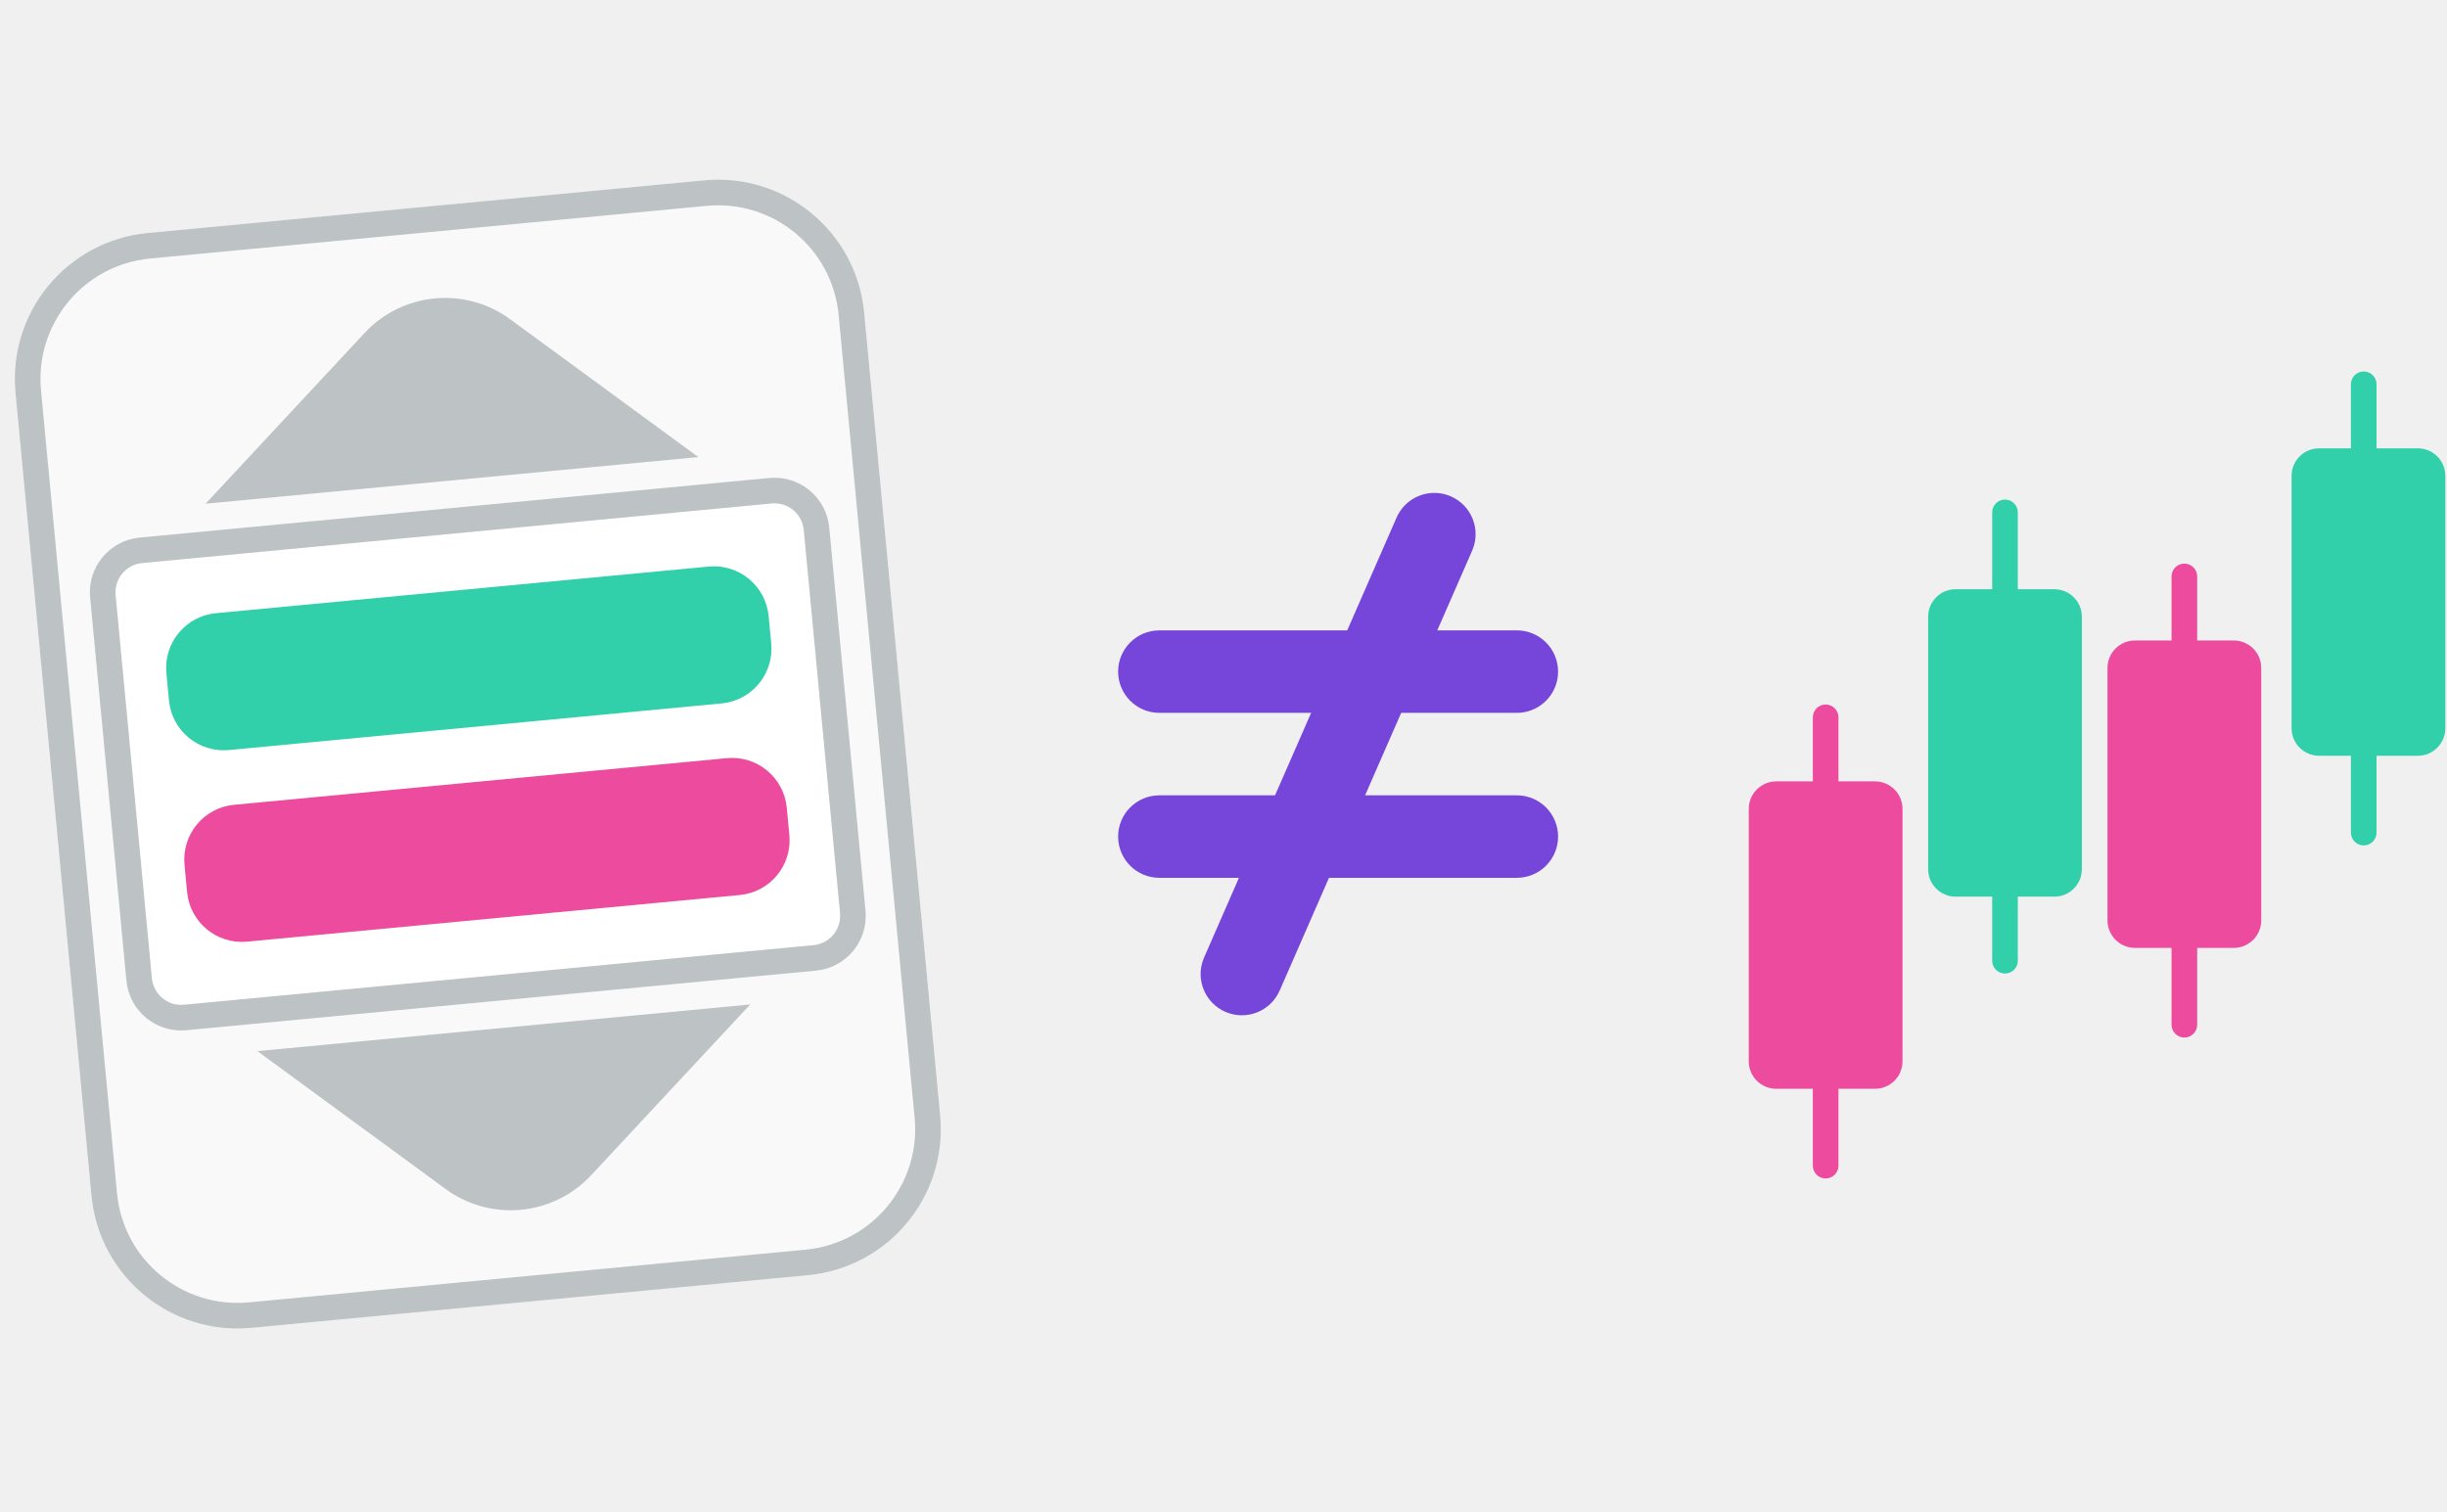
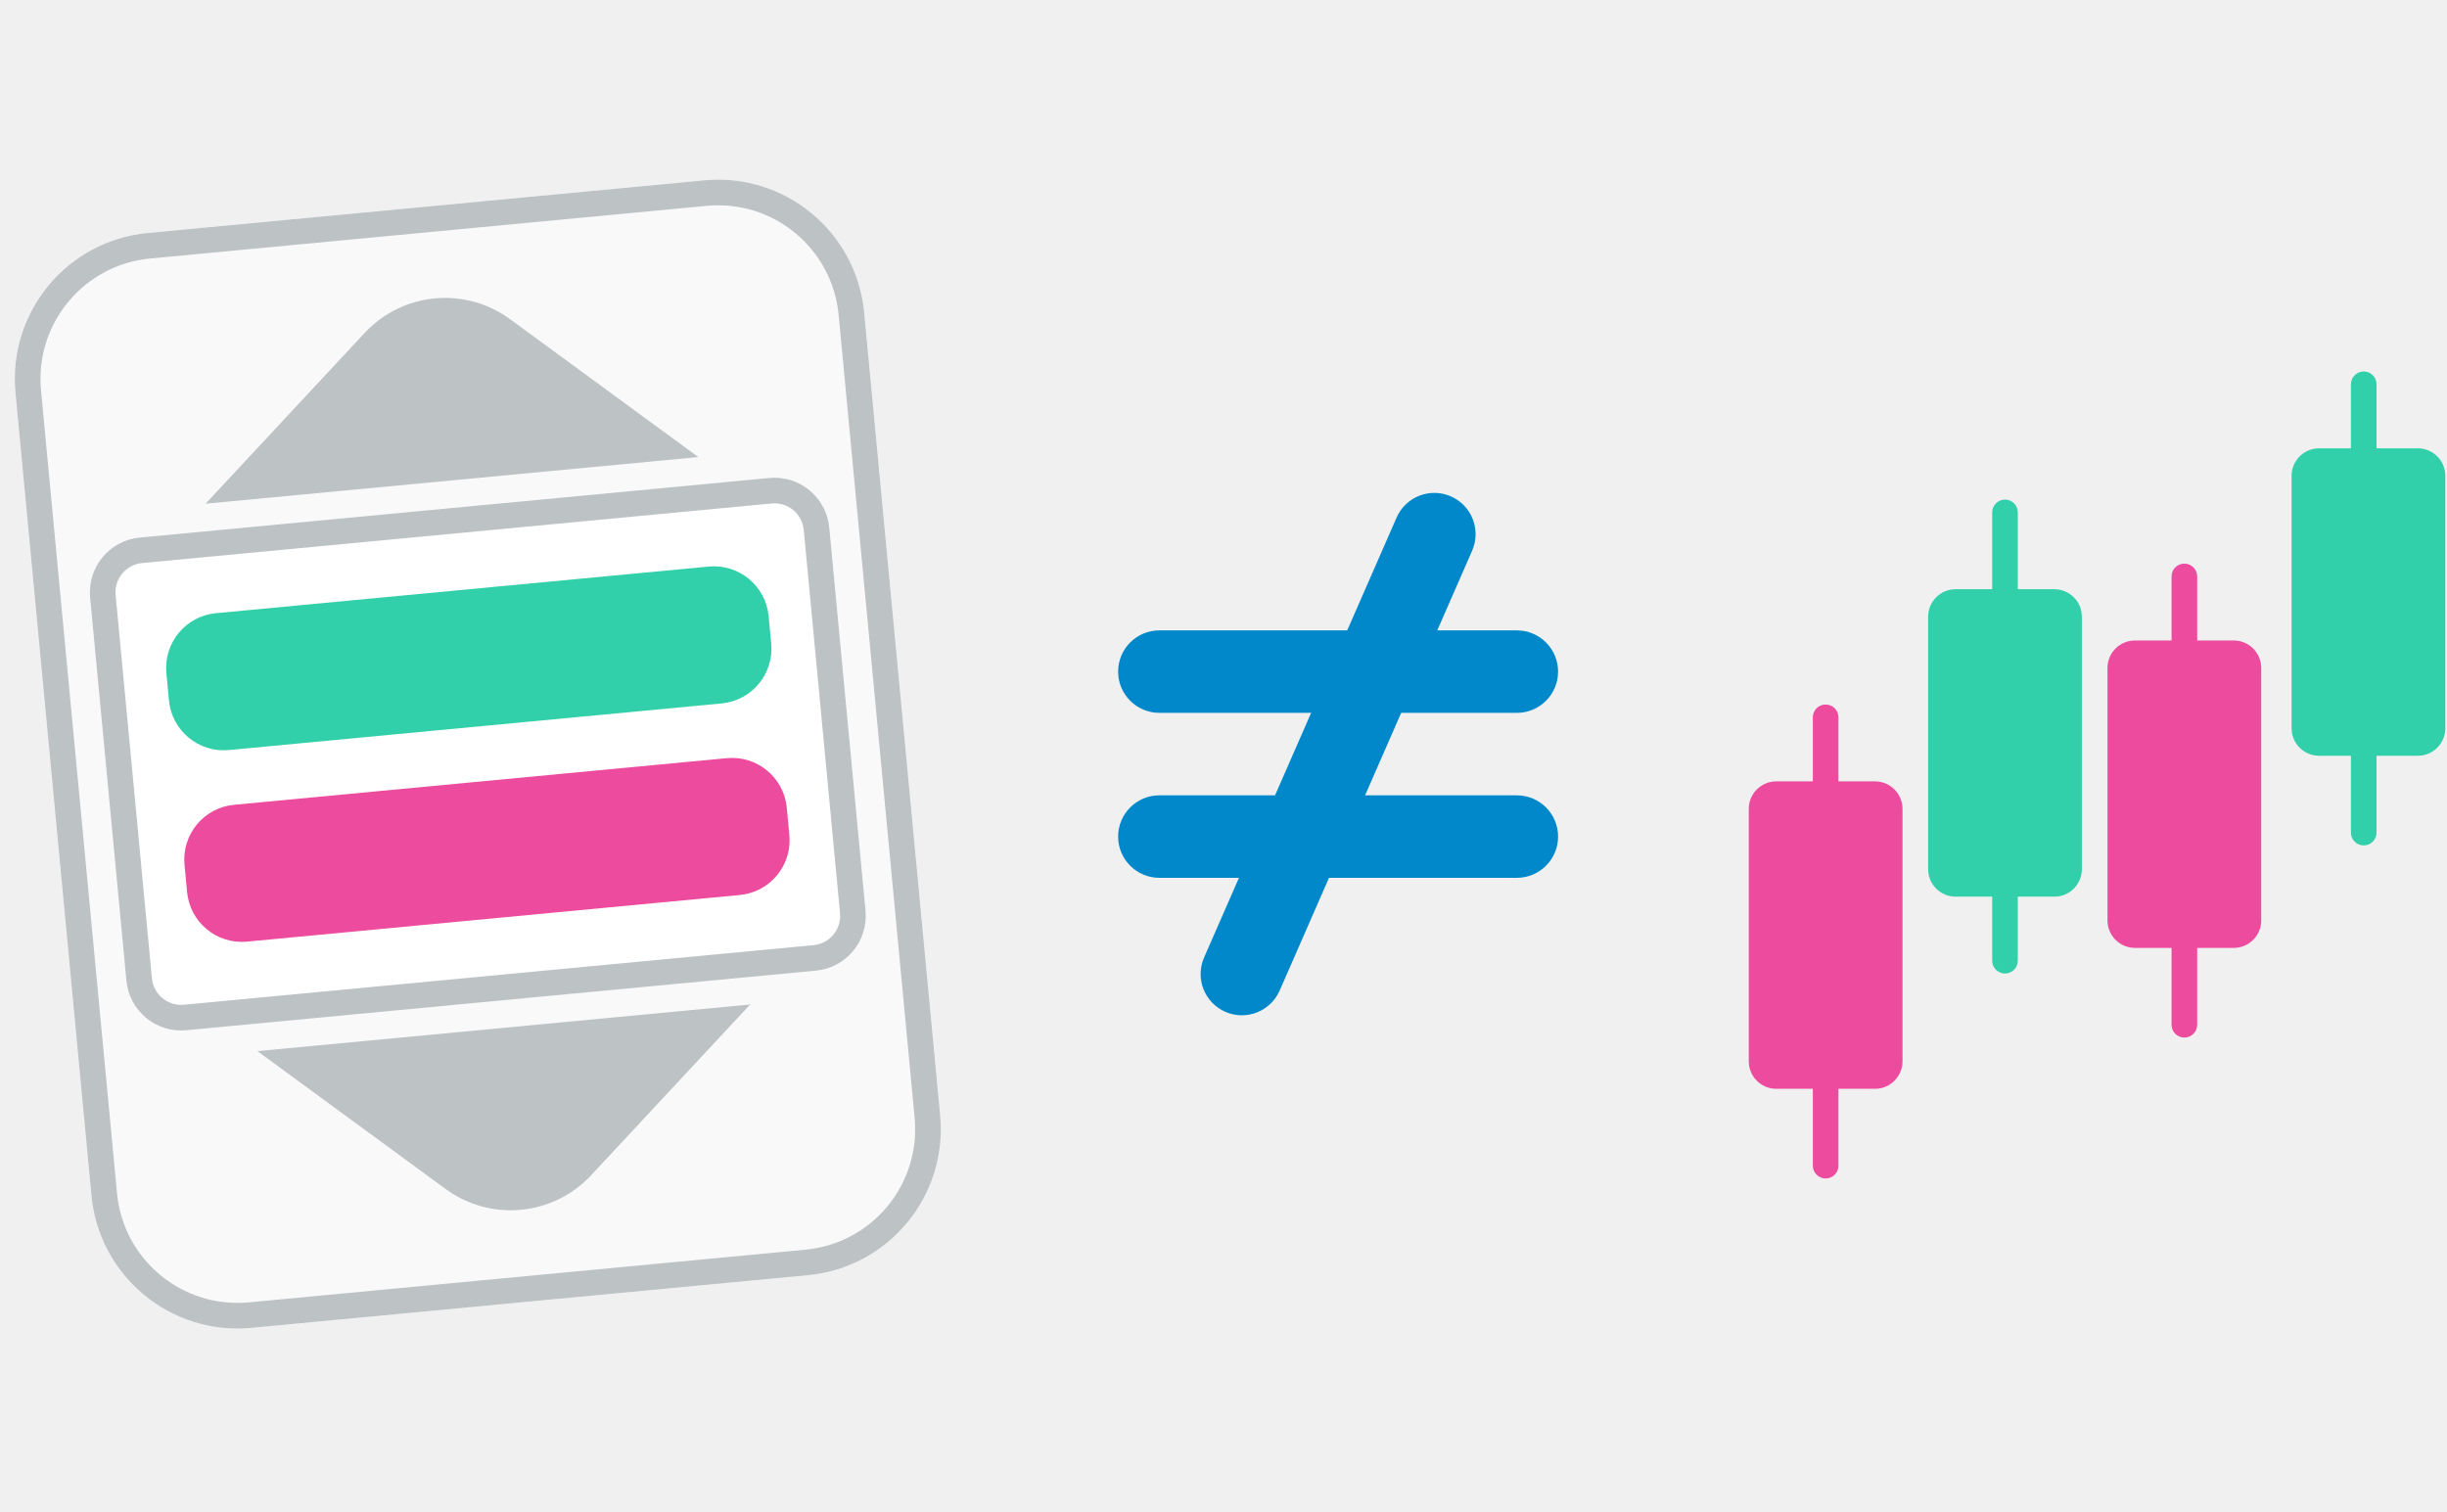
<svg xmlns="http://www.w3.org/2000/svg" width="191" height="118" fill="none" viewBox="0 0 191 118">
  <path fill="#ED4B9E" d="M170.5 81C169.948 81 169.5 80.552 169.5 80L169.5 45C169.5 44.448 169.948 44 170.5 44C171.052 44 171.5 44.448 171.5 45L171.5 80C171.5 80.552 171.052 81 170.5 81Z" />
  <path fill="#ED4B9E" d="M142.5 92C141.948 92 141.5 91.552 141.5 91L141.5 56C141.5 55.448 141.948 55 142.5 55C143.052 55 143.5 55.448 143.5 56L143.5 91C143.5 91.552 143.052 92 142.5 92Z" />
  <path fill="#31D0AA" d="M156.5 76C155.948 76 155.5 75.552 155.5 75L155.5 40C155.5 39.448 155.948 39 156.5 39C157.052 39 157.5 39.448 157.5 40L157.5 75C157.5 75.552 157.052 76 156.5 76Z" />
  <path fill="#31D0AA" d="M184.5 66C183.948 66 183.5 65.552 183.5 65L183.5 30C183.5 29.448 183.948 29 184.5 29C185.052 29 185.5 29.448 185.5 30L185.5 65C185.5 65.552 185.052 66 184.5 66Z" />
  <path fill="#ED4B9E" d="M166.646 74C165.461 74 164.5 73.039 164.5 71.854L164.5 52.146C164.5 50.961 165.461 50 166.646 50L174.354 50C175.539 50 176.5 50.961 176.5 52.146L176.5 71.854C176.5 73.039 175.539 74 174.354 74L166.646 74Z" />
  <path fill="#ED4B9E" d="M138.646 85C137.461 85 136.5 84.039 136.5 82.854L136.5 63.146C136.5 61.961 137.461 61 138.646 61L146.354 61C147.539 61 148.5 61.961 148.5 63.146L148.5 82.854C148.5 84.039 147.539 85 146.354 85L138.646 85Z" />
  <path fill="#31D0AA" d="M152.646 70C151.461 70 150.5 69.039 150.5 67.854L150.5 48.146C150.5 46.961 151.461 46 152.646 46L160.354 46C161.539 46 162.5 46.961 162.5 48.146L162.5 67.854C162.5 69.039 161.539 70 160.354 70L152.646 70Z" />
  <path fill="#31D0AA" d="M181.015 59C179.83 59 178.869 58.039 178.869 56.854L178.869 37.146C178.869 35.961 179.83 35 181.015 35L188.722 35C189.908 35 190.869 35.961 190.869 37.146L190.869 56.854C190.869 58.039 189.908 59 188.722 59L181.015 59Z" />
  <path fill="#FAF9FA" d="M1.21 30.666C0.614 24.372 5.234 18.787 11.528 18.191L54.976 14.079C61.27 13.483 66.855 18.102 67.451 24.396L73.383 87.076C73.979 93.37 69.359 98.955 63.065 99.55L19.617 103.663C13.323 104.258 7.738 99.639 7.142 93.345L1.21 30.666Z" />
  <path fill="#BDC2C4" fill-rule="evenodd" d="M55.164 16.07L11.716 20.182C6.522 20.674 2.71 25.283 3.201 30.477L9.134 93.157C9.625 98.351 14.235 102.163 19.429 101.672L62.877 97.559C68.071 97.068 71.883 92.458 71.392 87.264L65.46 24.585C64.968 19.39 60.359 15.578 55.164 16.07ZM11.528 18.191C5.234 18.787 0.614 24.372 1.21 30.666L7.142 93.345C7.738 99.639 13.323 104.258 19.617 103.663L63.065 99.55C69.359 98.955 73.979 93.37 73.383 87.076L67.451 24.396C66.855 18.102 61.27 13.483 54.976 14.079L11.528 18.191Z" clip-rule="evenodd" />
  <path fill="#fff" d="M7.034 46.644C6.811 44.283 8.543 42.189 10.903 41.966L60.05 37.314C62.41 37.091 64.504 38.823 64.728 41.183L67.559 71.098C67.782 73.459 66.05 75.553 63.69 75.776L14.544 80.428C12.183 80.651 10.089 78.919 9.866 76.559L7.034 46.644Z" />
  <path fill="#BDC2C4" fill-rule="evenodd" d="M60.238 39.305L11.092 43.957C9.831 44.076 8.906 45.195 9.025 46.455L11.857 76.37C11.976 77.631 13.095 78.556 14.355 78.437L63.501 73.785C64.762 73.666 65.687 72.547 65.568 71.287L62.736 41.372C62.617 40.111 61.498 39.186 60.238 39.305ZM10.903 41.966C8.543 42.189 6.811 44.283 7.034 46.644L9.866 76.559C10.089 78.919 12.183 80.651 14.544 80.428L63.69 75.776C66.05 75.553 67.782 73.459 67.559 71.098L64.728 41.183C64.504 38.823 62.41 37.091 60.05 37.314L10.903 41.966Z" clip-rule="evenodd" />
  <path fill="#ED4B9E" d="M14.402 67.505C14.179 65.145 15.911 63.051 18.271 62.828L56.734 59.187C59.094 58.964 61.188 60.696 61.412 63.056L61.614 65.193C61.837 67.553 60.105 69.648 57.745 69.871L19.282 73.511C16.922 73.735 14.828 72.002 14.604 69.642L14.402 67.505Z" />
  <path fill="#31D0AA" d="M12.987 52.548C12.763 50.188 14.495 48.093 16.856 47.87L55.318 44.23C57.678 44.006 59.773 45.739 59.996 48.099L60.198 50.236C60.422 52.596 58.689 54.69 56.329 54.914L17.867 58.554C15.507 58.777 13.412 57.045 13.189 54.685L12.987 52.548Z" />
  <path fill="#BDC2C4" d="M16.047 39.322L28.459 25.993C31.425 22.808 36.305 22.346 39.816 24.918L54.509 35.682L16.047 39.322Z" />
  <path fill="#BDC2C4" d="M20.091 82.058L34.784 92.823C38.295 95.395 43.175 94.933 46.141 91.748L58.554 78.418L20.091 82.058Z" />
-   <path fill="#7645D9" fill-rule="evenodd" d="M87.275 52.431C87.275 50.653 88.716 49.212 90.495 49.212H118.397C120.175 49.212 121.616 50.653 121.616 52.431C121.616 54.209 120.175 55.651 118.397 55.651H90.495C88.716 55.651 87.275 54.209 87.275 52.431Z" clip-rule="evenodd" />
-   <path fill="#7645D9" fill-rule="evenodd" d="M87.275 65.309C87.275 63.531 88.716 62.09 90.495 62.09H118.397C120.175 62.09 121.616 63.531 121.616 65.309C121.616 67.087 120.175 68.529 118.397 68.529H90.495C88.716 68.529 87.275 67.087 87.275 65.309Z" clip-rule="evenodd" />
-   <path fill="#7645D9" fill-rule="evenodd" d="M95.644 78.991C94.015 78.278 93.272 76.38 93.984 74.751L109.008 40.409C109.721 38.78 111.619 38.037 113.248 38.75C114.877 39.463 115.62 41.361 114.908 42.99L99.884 77.331C99.171 78.96 97.273 79.703 95.644 78.991Z" clip-rule="evenodd" />
+   <path fill="#0088ca" fill-rule="evenodd" d="M87.275 52.431C87.275 50.653 88.716 49.212 90.495 49.212H118.397C120.175 49.212 121.616 50.653 121.616 52.431C121.616 54.209 120.175 55.651 118.397 55.651H90.495C88.716 55.651 87.275 54.209 87.275 52.431Z" clip-rule="evenodd" />
+   <path fill="#0088ca" fill-rule="evenodd" d="M87.275 65.309C87.275 63.531 88.716 62.09 90.495 62.09H118.397C120.175 62.09 121.616 63.531 121.616 65.309C121.616 67.087 120.175 68.529 118.397 68.529H90.495C88.716 68.529 87.275 67.087 87.275 65.309Z" clip-rule="evenodd" />
+   <path fill="#0088ca" fill-rule="evenodd" d="M95.644 78.991C94.015 78.278 93.272 76.38 93.984 74.751L109.008 40.409C109.721 38.78 111.619 38.037 113.248 38.75C114.877 39.463 115.62 41.361 114.908 42.99L99.884 77.331C99.171 78.96 97.273 79.703 95.644 78.991Z" clip-rule="evenodd" />
</svg>
